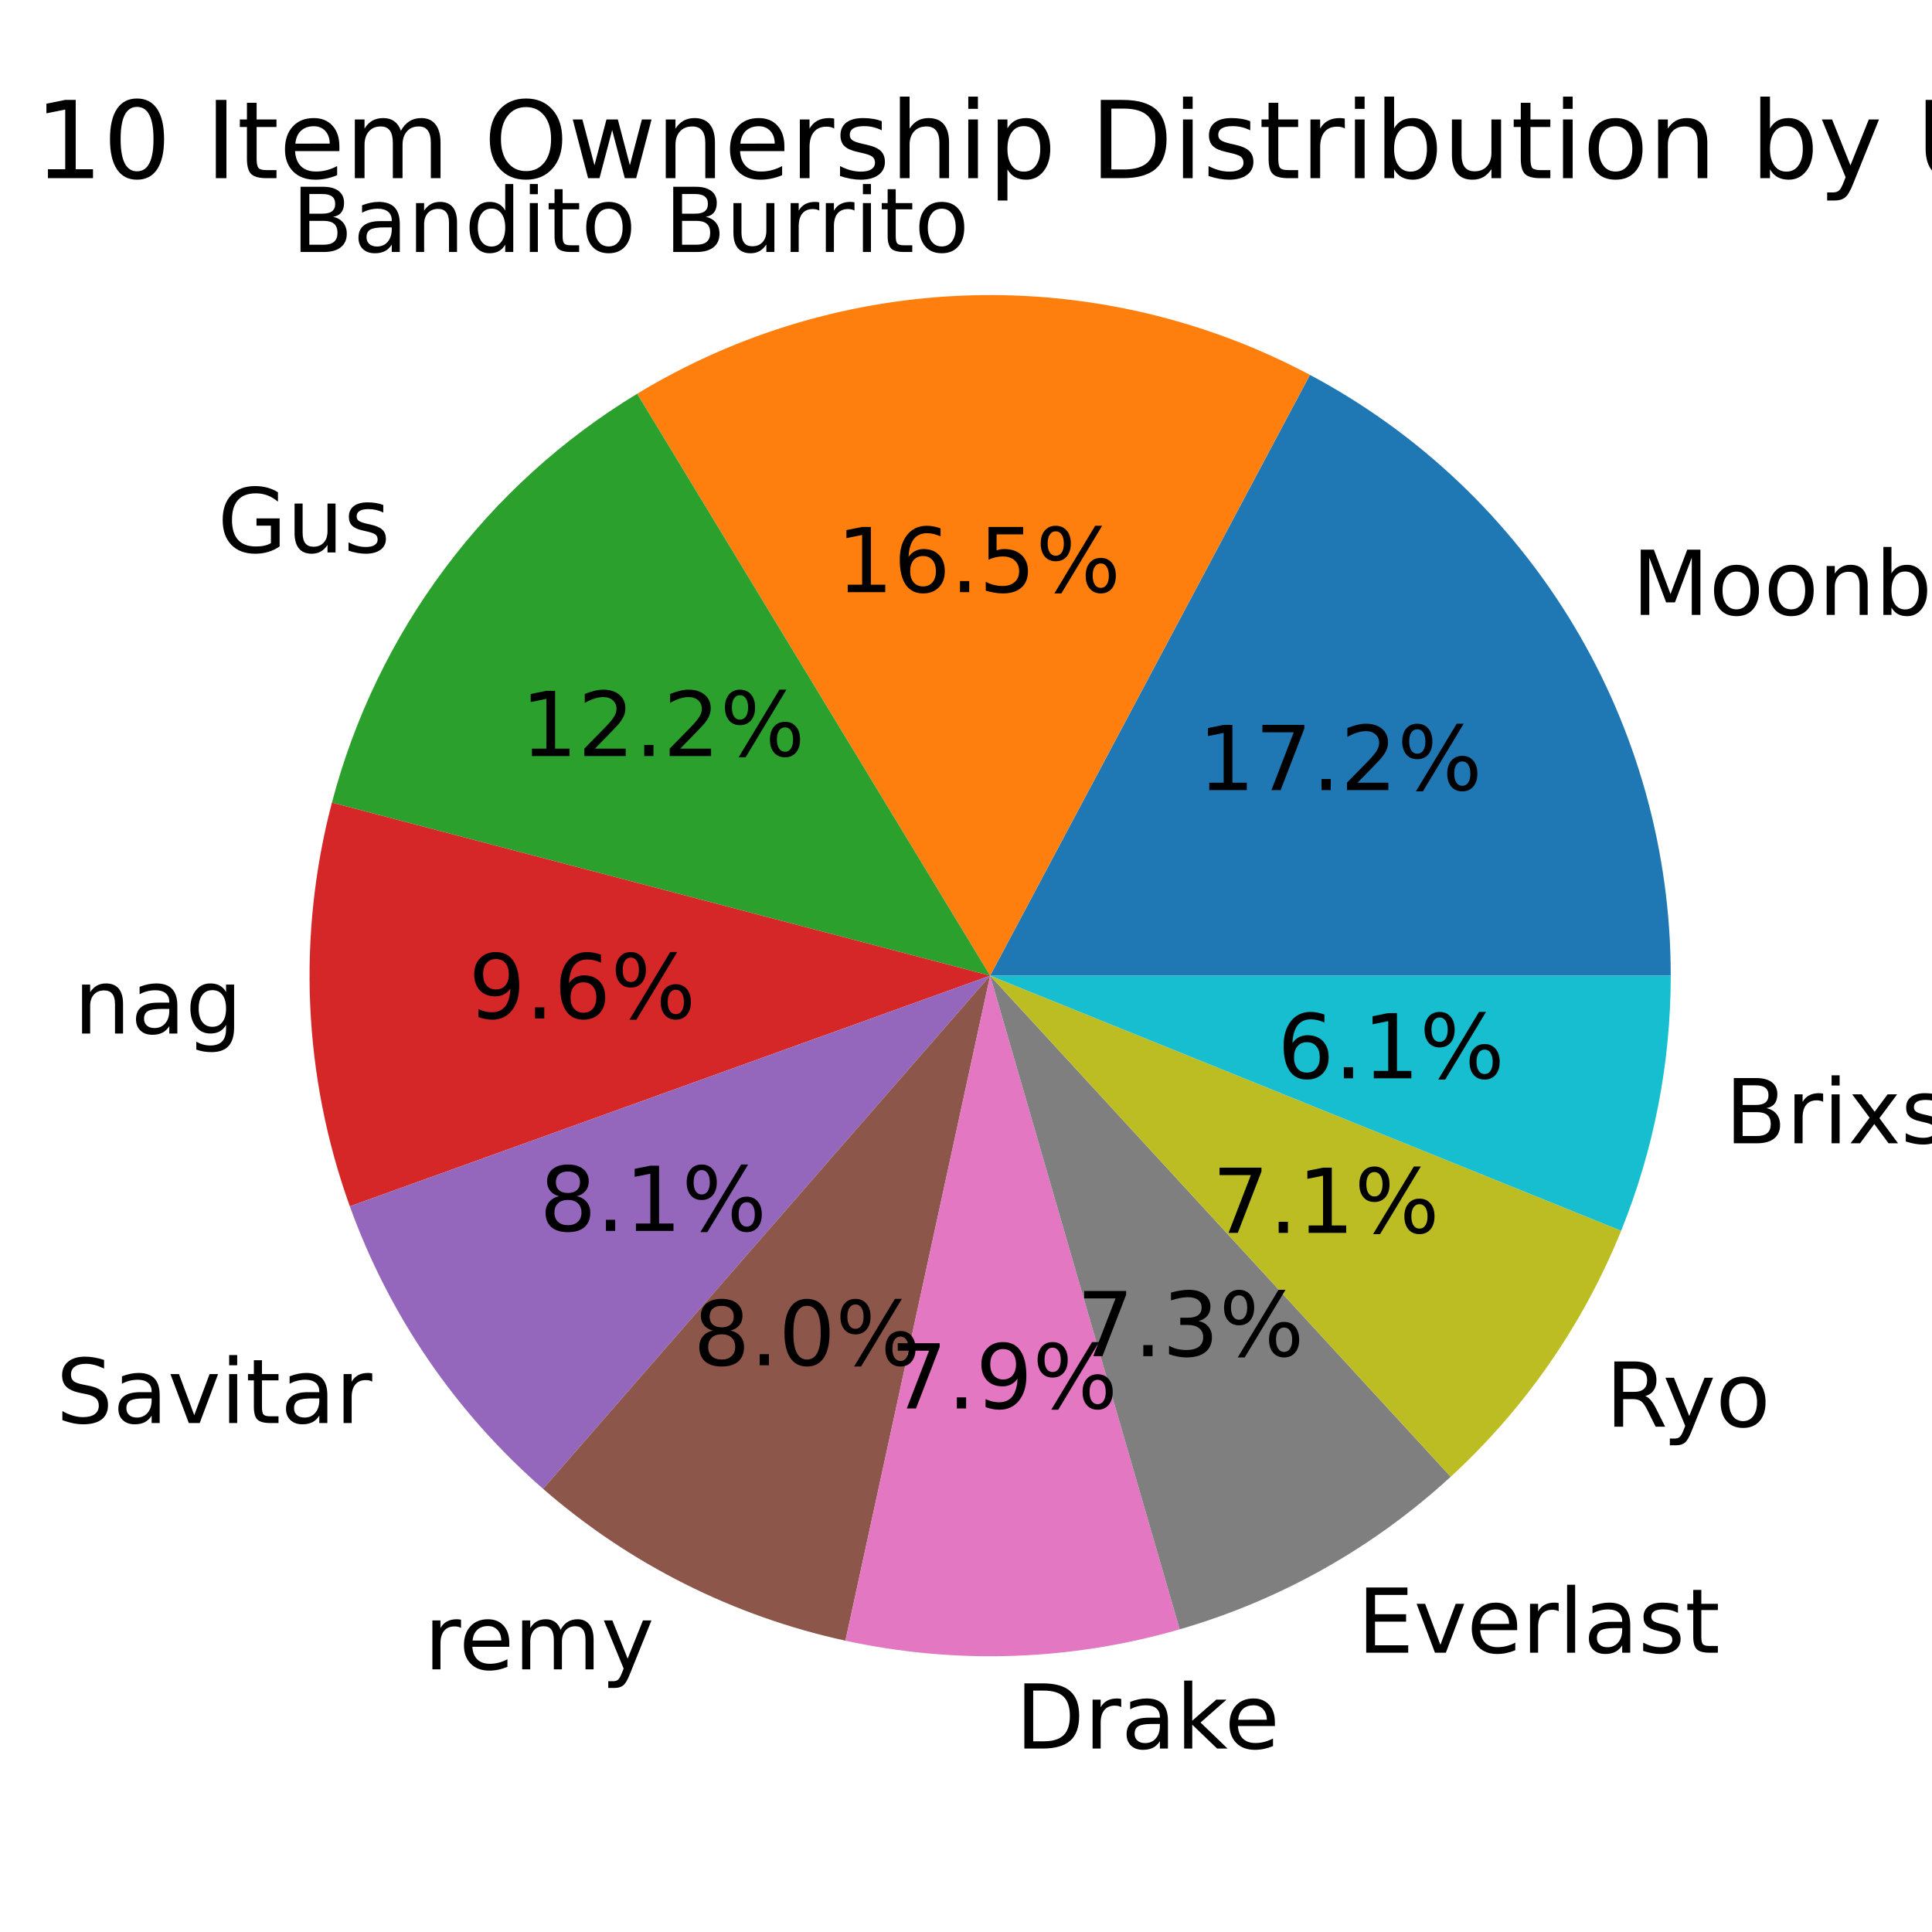
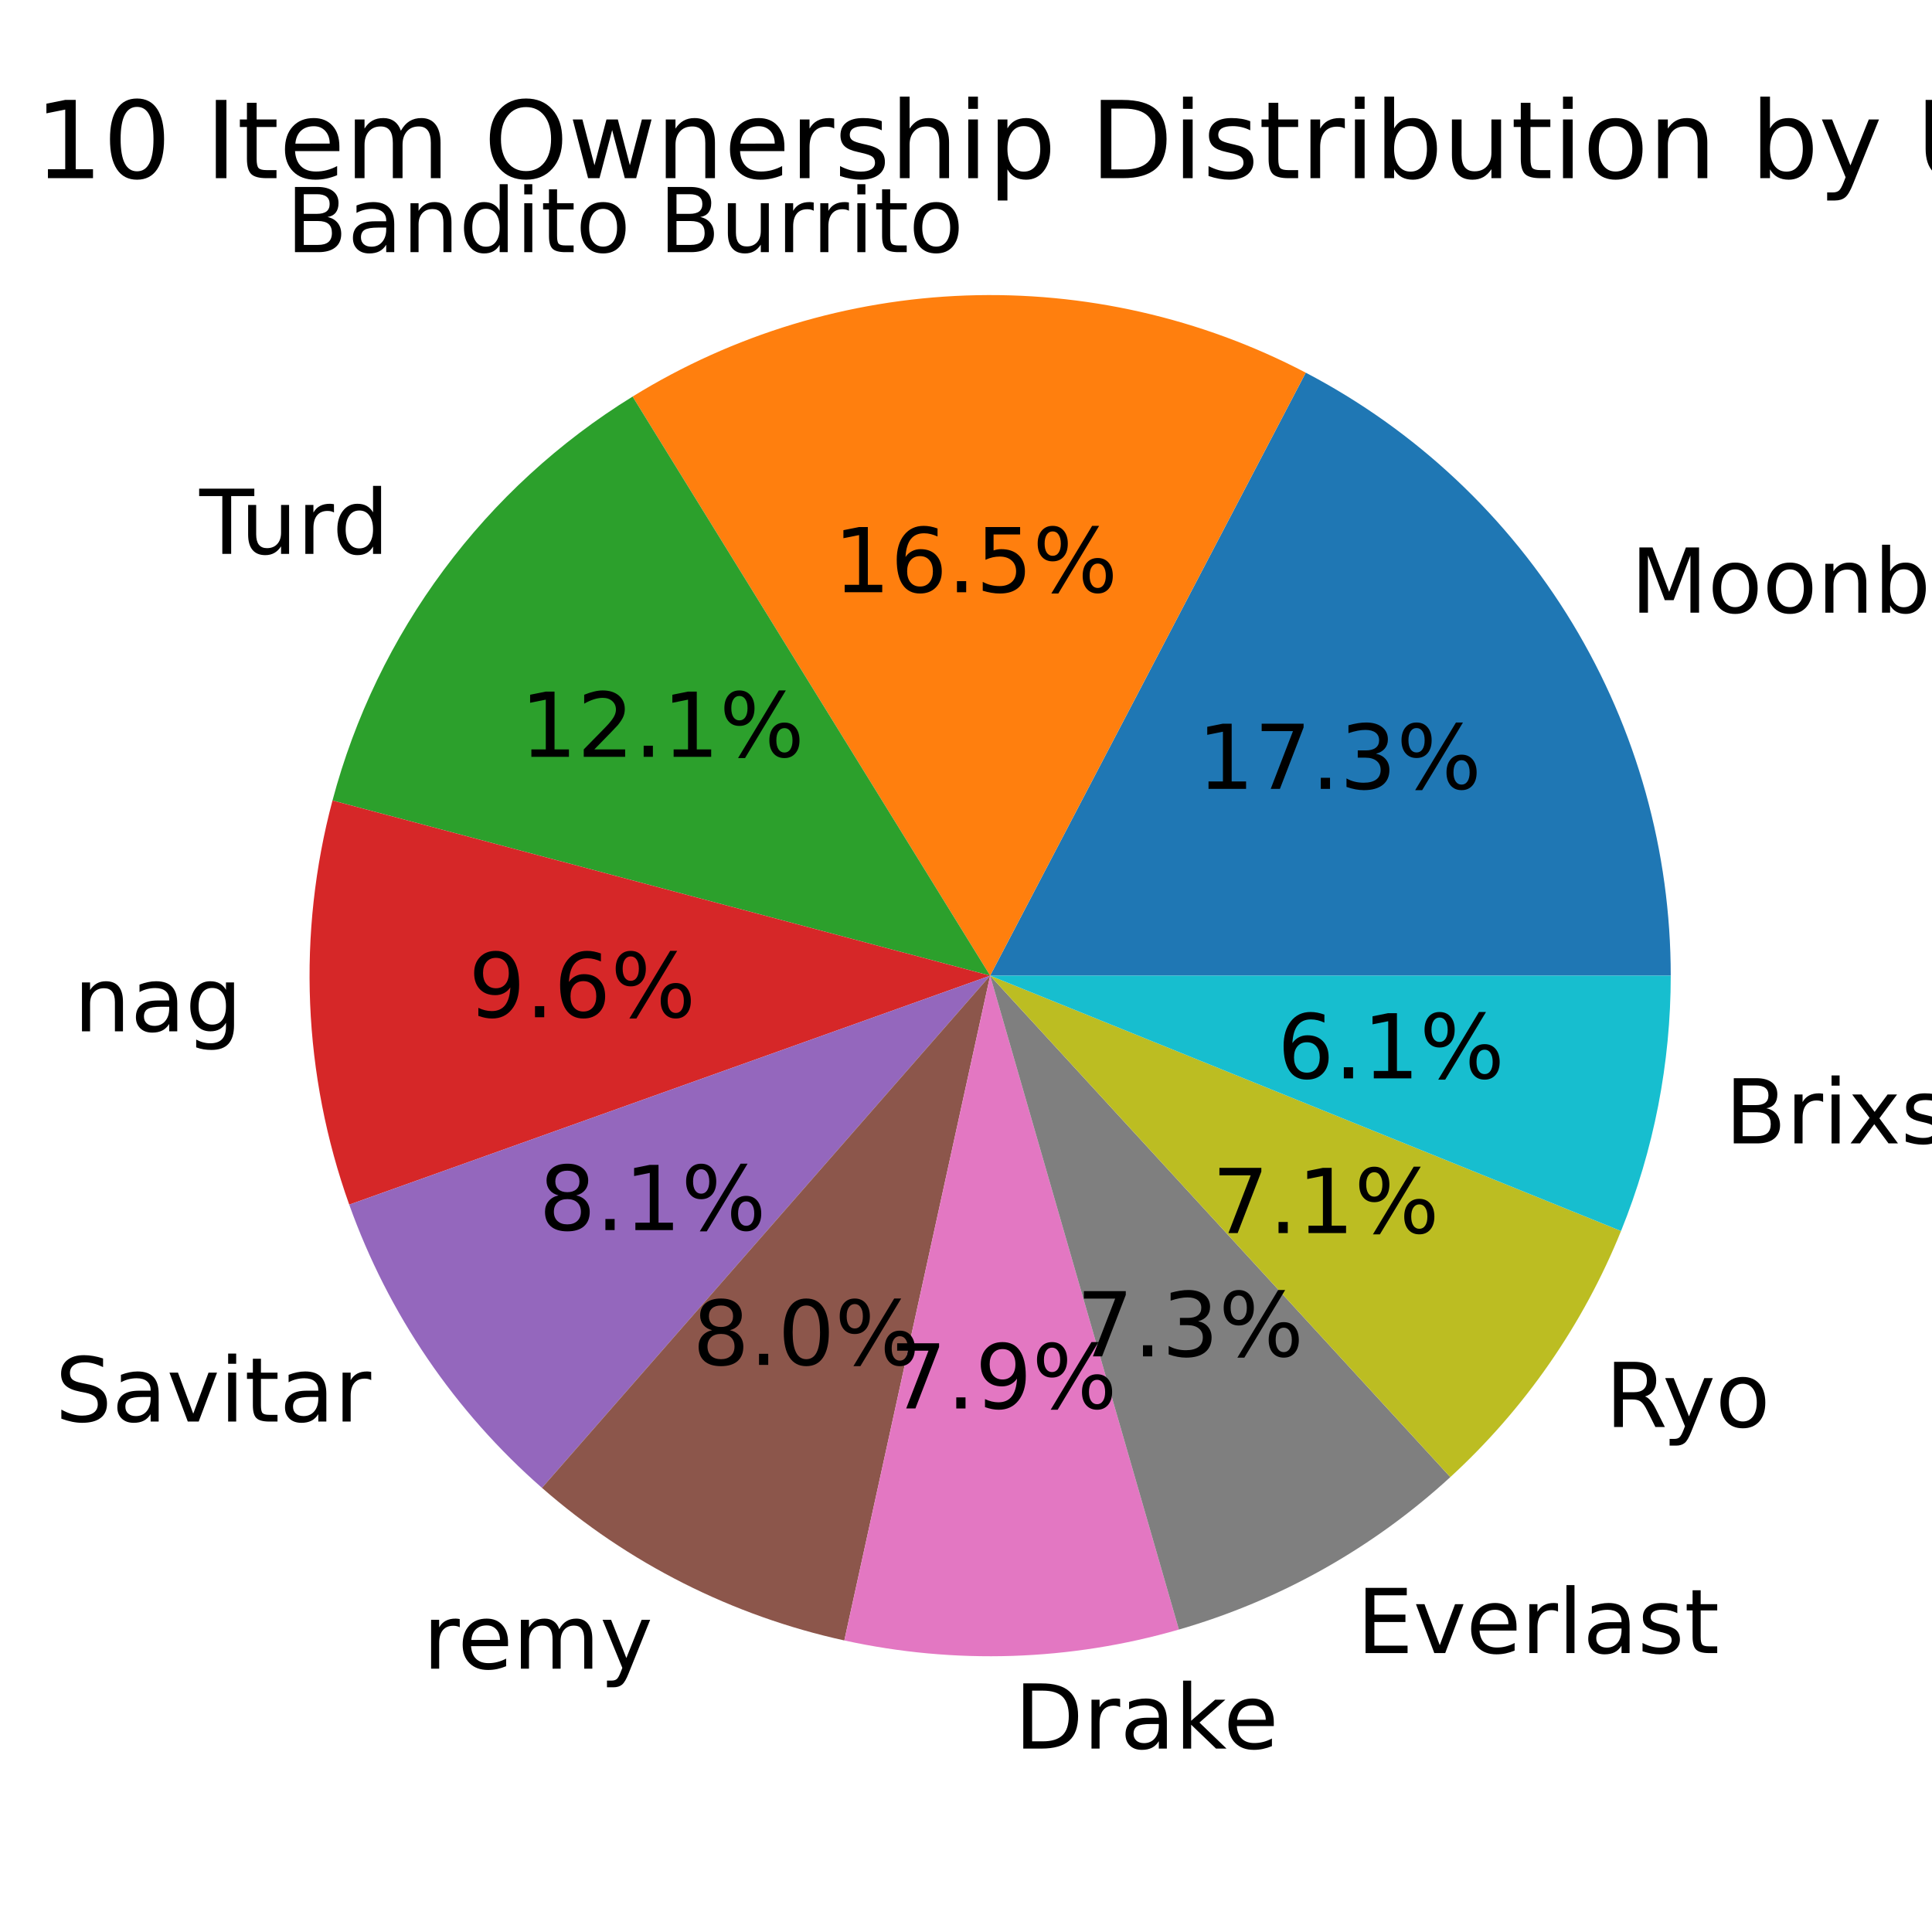
<svg xmlns="http://www.w3.org/2000/svg" xmlns:xlink="http://www.w3.org/1999/xlink" width="216pt" height="216pt" viewBox="0 0 216 216" version="1.1">
  <defs>
    <style type="text/css">*{stroke-linejoin: round; stroke-linecap: butt}</style>
  </defs>
  <g id="figure_1">
    <g id="patch_1">
      <path d="M 0 216  L 216 216  L 216 0  L 0 0  z " style="fill: #ffffff" />
    </g>
    <g id="axes_1">
      <g id="patch_2">
-         <path d="M 186.791 109.08  C 186.791 95.279 183.036 81.735 175.931 69.904  C 168.826 58.073 158.634 48.395 146.451 41.911  L 110.7 109.08  z " style="fill: #1f77b4" />
+         <path d="M 186.791 109.08  C 186.791 95.19 182.987 81.561 175.795 69.678  C 168.602 57.795 158.291 48.106 145.985 41.665  L 110.7 109.08  z " style="fill: #1f77b4" />
      </g>
      <g id="patch_3">
-         <path d="M 146.451 41.911  C 134.807 35.713 121.749 32.649 108.564 33.019  C 95.379 33.389 82.513 37.182 71.235 44.023  L 110.7 109.08  z " style="fill: #ff7f0e" />
+         <path d="M 145.985 41.665  C 134.287 35.542 121.194 32.568 107.999 33.037  C 94.805 33.506 81.956 37.401 70.722 44.337  L 110.7 109.08  z " style="fill: #ff7f0e" />
      </g>
      <g id="patch_4">
-         <path d="M 71.235 44.023  C 62.878 49.093 55.576 55.726 49.728 63.558  C 43.88 71.391 39.596 80.277 37.11 89.73  L 110.7 109.08  z " style="fill: #2ca02c" />
+         <path d="M 70.722 44.337  C 62.526 49.398 55.365 55.97 49.621 63.702  C 43.876 71.434 39.652 80.187 37.173 89.495  L 110.7 109.08  z " style="fill: #2ca02c" />
      </g>
      <g id="patch_5">
-         <path d="M 37.11 89.73  C 35.162 97.139 34.344 104.799 34.684 112.452  C 35.023 120.105 36.517 127.663 39.113 134.87  L 110.7 109.08  z " style="fill: #d62728" />
+         <path d="M 37.173 89.495  C 35.199 96.904 34.357 104.569 34.674 112.23  C 34.992 119.891 36.465 127.461 39.045 134.681  L 110.7 109.08  z " style="fill: #d62728" />
      </g>
      <g id="patch_6">
-         <path d="M 39.113 134.87  C 41.301 140.943 44.253 146.713 47.897 152.041  C 51.542 157.369 55.85 162.211 60.717 166.452  L 110.7 109.08  z " style="fill: #9467bd" />
+         <path d="M 39.045 134.681  C 41.219 140.766 44.159 146.549 47.795 151.89  C 51.43 157.232 55.731 162.089 60.593 166.344  L 110.7 109.08  z " style="fill: #9467bd" />
      </g>
      <g id="patch_7">
-         <path d="M 60.717 166.452  C 65.527 170.643 70.846 174.212 76.547 177.075  C 82.248 179.939 88.287 182.074 94.521 183.431  L 110.7 109.08  z " style="fill: #8c564b" />
+         <path d="M 60.593 166.344  C 65.399 170.549 70.715 174.133 76.416 177.01  C 82.117 179.887 88.158 182.035 94.396 183.404  L 110.7 109.08  z " style="fill: #8c564b" />
      </g>
      <g id="patch_8">
-         <path d="M 94.521 183.431  C 100.681 184.771 106.985 185.341 113.286 185.127  C 119.587 184.913 125.837 183.916 131.892 182.16  L 110.7 109.08  z " style="fill: #e377c2" />
+         <path d="M 94.396 183.404  C 100.56 184.756 106.868 185.336 113.176 185.131  C 119.483 184.925 125.74 183.936 131.803 182.186  L 110.7 109.08  z " style="fill: #e377c2" />
      </g>
      <g id="patch_9">
-         <path d="M 131.892 182.16  C 137.514 180.53 142.929 178.257 148.029 175.385  C 153.13 172.513 157.882 169.063 162.191 165.102  L 110.7 109.08  z " style="fill: #7f7f7f" />
+         <path d="M 131.803 182.186  C 137.432 180.561 142.855 178.291 147.963 175.422  C 153.071 172.553 157.831 169.103 162.148 165.142  L 110.7 109.08  z " style="fill: #7f7f7f" />
      </g>
      <g id="patch_10">
-         <path d="M 162.191 165.102  C 166.335 161.294 170.043 157.037 173.248 152.411  C 176.453 147.785 179.134 142.818 181.244 137.6  L 110.7 109.08  z " style="fill: #bcbd22" />
+         <path d="M 162.148 165.142  C 166.298 161.333 170.013 157.076 173.223 152.447  C 176.434 147.818 179.12 142.848 181.233 137.626  L 110.7 109.08  z " style="fill: #bcbd22" />
      </g>
      <g id="patch_11">
-         <path d="M 181.244 137.6  C 183.071 133.08 184.46 128.394 185.391 123.607  C 186.322 118.821 186.791 113.956 186.791 109.08  L 110.7 109.08  z " style="fill: #17becf" />
+         <path d="M 181.233 137.626  C 183.064 133.102 184.456 128.412 185.389 123.621  C 186.321 118.83 186.791 113.961 186.791 109.08  L 110.7 109.08  z " style="fill: #17becf" />
      </g>
      <g id="matplotlib.axis_1" />
      <g id="matplotlib.axis_2" />
      <g id="text_1">
-         <g transform="translate(182.4541 68.746) scale(0.1 -0.1)">
+         <g transform="translate(182.3042 68.49746) scale(0.1 -0.1)">
          <defs>
            <path id="DejaVuSans-4d" d="M 628 4666  L 1569 4666  L 2759 1491  L 3956 4666  L 4897 4666  L 4897 0  L 4281 0  L 4281 4097  L 3078 897  L 2444 897  L 1241 4097  L 1241 0  L 628 0  L 628 4666  z " transform="scale(0.015625)" />
            <path id="DejaVuSans-6f" d="M 1959 3097  Q 1497 3097 1228 2736  Q 959 2375 959 1747  Q 959 1119 1226 758  Q 1494 397 1959 397  Q 2419 397 2687 759  Q 2956 1122 2956 1747  Q 2956 2369 2687 2733  Q 2419 3097 1959 3097  z M 1959 3584  Q 2709 3584 3137 3096  Q 3566 2609 3566 1747  Q 3566 888 3137 398  Q 2709 -91 1959 -91  Q 1206 -91 779 398  Q 353 888 353 1747  Q 353 2609 779 3096  Q 1206 3584 1959 3584  z " transform="scale(0.015625)" />
            <path id="DejaVuSans-6e" d="M 3513 2113  L 3513 0  L 2938 0  L 2938 2094  Q 2938 2591 2744 2837  Q 2550 3084 2163 3084  Q 1697 3084 1428 2787  Q 1159 2491 1159 1978  L 1159 0  L 581 0  L 581 3500  L 1159 3500  L 1159 2956  Q 1366 3272 1645 3428  Q 1925 3584 2291 3584  Q 2894 3584 3203 3211  Q 3513 2838 3513 2113  z " transform="scale(0.015625)" />
            <path id="DejaVuSans-62" d="M 3116 1747  Q 3116 2381 2855 2742  Q 2594 3103 2138 3103  Q 1681 3103 1420 2742  Q 1159 2381 1159 1747  Q 1159 1113 1420 752  Q 1681 391 2138 391  Q 2594 391 2855 752  Q 3116 1113 3116 1747  z M 1159 2969  Q 1341 3281 1617 3432  Q 1894 3584 2278 3584  Q 2916 3584 3314 3078  Q 3713 2572 3713 1747  Q 3713 922 3314 415  Q 2916 -91 2278 -91  Q 1894 -91 1617 61  Q 1341 213 1159 525  L 1159 0  L 581 0  L 581 4863  L 1159 4863  L 1159 2969  z " transform="scale(0.015625)" />
            <path id="DejaVuSans-6c" d="M 603 4863  L 1178 4863  L 1178 0  L 603 0  L 603 4863  z " transform="scale(0.015625)" />
            <path id="DejaVuSans-6d" d="M 3328 2828  Q 3544 3216 3844 3400  Q 4144 3584 4550 3584  Q 5097 3584 5394 3201  Q 5691 2819 5691 2113  L 5691 0  L 5113 0  L 5113 2094  Q 5113 2597 4934 2840  Q 4756 3084 4391 3084  Q 3944 3084 3684 2787  Q 3425 2491 3425 1978  L 3425 0  L 2847 0  L 2847 2094  Q 2847 2600 2669 2842  Q 2491 3084 2119 3084  Q 1678 3084 1418 2786  Q 1159 2488 1159 1978  L 1159 0  L 581 0  L 581 3500  L 1159 3500  L 1159 2956  Q 1356 3278 1631 3431  Q 1906 3584 2284 3584  Q 2666 3584 2933 3390  Q 3200 3197 3328 2828  z " transform="scale(0.015625)" />
          </defs>
          <use xlink:href="#DejaVuSans-4d" />
          <use xlink:href="#DejaVuSans-6f" x="86.279" />
          <use xlink:href="#DejaVuSans-6f" x="147.461" />
          <use xlink:href="#DejaVuSans-6e" x="208.643" />
          <use xlink:href="#DejaVuSans-62" x="272.021" />
          <use xlink:href="#DejaVuSans-6c" x="335.498" />
          <use xlink:href="#DejaVuSans-6f" x="363.281" />
          <use xlink:href="#DejaVuSans-6f" x="424.463" />
          <use xlink:href="#DejaVuSans-6d" x="485.645" />
        </g>
      </g>
      <g id="text_2">
-         <g transform="translate(133.955 88.3339) scale(0.1 -0.1)">
+         <g transform="translate(133.8733 88.19833) scale(0.1 -0.1)">
          <defs>
            <path id="DejaVuSans-31" d="M 794 531  L 1825 531  L 1825 4091  L 703 3866  L 703 4441  L 1819 4666  L 2450 4666  L 2450 531  L 3481 531  L 3481 0  L 794 0  L 794 531  z " transform="scale(0.015625)" />
            <path id="DejaVuSans-37" d="M 525 4666  L 3525 4666  L 3525 4397  L 1831 0  L 1172 0  L 2766 4134  L 525 4134  L 525 4666  z " transform="scale(0.015625)" />
            <path id="DejaVuSans-2e" d="M 684 794  L 1344 794  L 1344 0  L 684 0  L 684 794  z " transform="scale(0.015625)" />
-             <path id="DejaVuSans-32" d="M 1228 531  L 3431 531  L 3431 0  L 469 0  L 469 531  Q 828 903 1448 1529  Q 2069 2156 2228 2338  Q 2531 2678 2651 2914  Q 2772 3150 2772 3378  Q 2772 3750 2511 3984  Q 2250 4219 1831 4219  Q 1534 4219 1204 4116  Q 875 4013 500 3803  L 500 4441  Q 881 4594 1212 4672  Q 1544 4750 1819 4750  Q 2544 4750 2975 4387  Q 3406 4025 3406 3419  Q 3406 3131 3298 2873  Q 3191 2616 2906 2266  Q 2828 2175 2409 1742  Q 1991 1309 1228 531  z " transform="scale(0.015625)" />
+             <path id="DejaVuSans-33" d="M 2597 2516  Q 3050 2419 3304 2112  Q 3559 1806 3559 1356  Q 3559 666 3084 287  Q 2609 -91 1734 -91  Q 1441 -91 1130 -33  Q 819 25 488 141  L 488 750  Q 750 597 1062 519  Q 1375 441 1716 441  Q 2309 441 2620 675  Q 2931 909 2931 1356  Q 2931 1769 2642 2001  Q 2353 2234 1838 2234  L 1294 2234  L 1294 2753  L 1863 2753  Q 2328 2753 2575 2939  Q 2822 3125 2822 3475  Q 2822 3834 2567 4026  Q 2313 4219 1838 4219  Q 1578 4219 1281 4162  Q 984 4106 628 3988  L 628 4550  Q 988 4650 1302 4700  Q 1616 4750 1894 4750  Q 2613 4750 3031 4423  Q 3450 4097 3450 3541  Q 3450 3153 3228 2886  Q 3006 2619 2597 2516  z " transform="scale(0.015625)" />
            <path id="DejaVuSans-25" d="M 4653 2053  Q 4381 2053 4226 1822  Q 4072 1591 4072 1178  Q 4072 772 4226 539  Q 4381 306 4653 306  Q 4919 306 5073 539  Q 5228 772 5228 1178  Q 5228 1588 5073 1820  Q 4919 2053 4653 2053  z M 4653 2450  Q 5147 2450 5437 2106  Q 5728 1763 5728 1178  Q 5728 594 5436 251  Q 5144 -91 4653 -91  Q 4153 -91 3862 251  Q 3572 594 3572 1178  Q 3572 1766 3864 2108  Q 4156 2450 4653 2450  z M 1428 4353  Q 1159 4353 1004 4120  Q 850 3888 850 3481  Q 850 3069 1003 2837  Q 1156 2606 1428 2606  Q 1700 2606 1854 2837  Q 2009 3069 2009 3481  Q 2009 3884 1853 4118  Q 1697 4353 1428 4353  z M 4250 4750  L 4750 4750  L 1831 -91  L 1331 -91  L 4250 4750  z M 1428 4750  Q 1922 4750 2215 4408  Q 2509 4066 2509 3481  Q 2509 2891 2217 2550  Q 1925 2209 1428 2209  Q 931 2209 642 2551  Q 353 2894 353 3481  Q 353 4063 643 4406  Q 934 4750 1428 4750  z " transform="scale(0.015625)" />
          </defs>
          <use xlink:href="#DejaVuSans-31" />
          <use xlink:href="#DejaVuSans-37" x="63.623" />
          <use xlink:href="#DejaVuSans-2e" x="127.246" />
-           <use xlink:href="#DejaVuSans-32" x="159.033" />
+           <use xlink:href="#DejaVuSans-33" x="159.033" />
          <use xlink:href="#DejaVuSans-25" x="222.656" />
        </g>
      </g>
      <g id="text_3">
-         <g transform="translate(32.61751 28.17236) scale(0.1 -0.1)">
+         <g transform="translate(31.99661 28.1921) scale(0.1 -0.1)">
          <defs>
            <path id="DejaVuSans-42" d="M 1259 2228  L 1259 519  L 2272 519  Q 2781 519 3026 730  Q 3272 941 3272 1375  Q 3272 1813 3026 2020  Q 2781 2228 2272 2228  L 1259 2228  z M 1259 4147  L 1259 2741  L 2194 2741  Q 2656 2741 2882 2914  Q 3109 3088 3109 3444  Q 3109 3797 2882 3972  Q 2656 4147 2194 4147  L 1259 4147  z M 628 4666  L 2241 4666  Q 2963 4666 3353 4366  Q 3744 4066 3744 3513  Q 3744 3084 3544 2831  Q 3344 2578 2956 2516  Q 3422 2416 3680 2098  Q 3938 1781 3938 1306  Q 3938 681 3513 340  Q 3088 0 2303 0  L 628 0  L 628 4666  z " transform="scale(0.015625)" />
            <path id="DejaVuSans-61" d="M 2194 1759  Q 1497 1759 1228 1600  Q 959 1441 959 1056  Q 959 750 1161 570  Q 1363 391 1709 391  Q 2188 391 2477 730  Q 2766 1069 2766 1631  L 2766 1759  L 2194 1759  z M 3341 1997  L 3341 0  L 2766 0  L 2766 531  Q 2569 213 2275 61  Q 1981 -91 1556 -91  Q 1019 -91 701 211  Q 384 513 384 1019  Q 384 1609 779 1909  Q 1175 2209 1959 2209  L 2766 2209  L 2766 2266  Q 2766 2663 2505 2880  Q 2244 3097 1772 3097  Q 1472 3097 1187 3025  Q 903 2953 641 2809  L 641 3341  Q 956 3463 1253 3523  Q 1550 3584 1831 3584  Q 2591 3584 2966 3190  Q 3341 2797 3341 1997  z " transform="scale(0.015625)" />
            <path id="DejaVuSans-64" d="M 2906 2969  L 2906 4863  L 3481 4863  L 3481 0  L 2906 0  L 2906 525  Q 2725 213 2448 61  Q 2172 -91 1784 -91  Q 1150 -91 751 415  Q 353 922 353 1747  Q 353 2572 751 3078  Q 1150 3584 1784 3584  Q 2172 3584 2448 3432  Q 2725 3281 2906 2969  z M 947 1747  Q 947 1113 1208 752  Q 1469 391 1925 391  Q 2381 391 2643 752  Q 2906 1113 2906 1747  Q 2906 2381 2643 2742  Q 2381 3103 1925 3103  Q 1469 3103 1208 2742  Q 947 2381 947 1747  z " transform="scale(0.015625)" />
            <path id="DejaVuSans-69" d="M 603 3500  L 1178 3500  L 1178 0  L 603 0  L 603 3500  z M 603 4863  L 1178 4863  L 1178 4134  L 603 4134  L 603 4863  z " transform="scale(0.015625)" />
            <path id="DejaVuSans-74" d="M 1172 4494  L 1172 3500  L 2356 3500  L 2356 3053  L 1172 3053  L 1172 1153  Q 1172 725 1289 603  Q 1406 481 1766 481  L 2356 481  L 2356 0  L 1766 0  Q 1100 0 847 248  Q 594 497 594 1153  L 594 3053  L 172 3053  L 172 3500  L 594 3500  L 594 4494  L 1172 4494  z " transform="scale(0.015625)" />
            <path id="DejaVuSans-20" transform="scale(0.015625)" />
            <path id="DejaVuSans-75" d="M 544 1381  L 544 3500  L 1119 3500  L 1119 1403  Q 1119 906 1312 657  Q 1506 409 1894 409  Q 2359 409 2629 706  Q 2900 1003 2900 1516  L 2900 3500  L 3475 3500  L 3475 0  L 2900 0  L 2900 538  Q 2691 219 2414 64  Q 2138 -91 1772 -91  Q 1169 -91 856 284  Q 544 659 544 1381  z M 1991 3584  L 1991 3584  z " transform="scale(0.015625)" />
            <path id="DejaVuSans-72" d="M 2631 2963  Q 2534 3019 2420 3045  Q 2306 3072 2169 3072  Q 1681 3072 1420 2755  Q 1159 2438 1159 1844  L 1159 0  L 581 0  L 581 3500  L 1159 3500  L 1159 2956  Q 1341 3275 1631 3429  Q 1922 3584 2338 3584  Q 2397 3584 2469 3576  Q 2541 3569 2628 3553  L 2631 2963  z " transform="scale(0.015625)" />
          </defs>
          <use xlink:href="#DejaVuSans-42" />
          <use xlink:href="#DejaVuSans-61" x="68.604" />
          <use xlink:href="#DejaVuSans-6e" x="129.883" />
          <use xlink:href="#DejaVuSans-64" x="193.262" />
          <use xlink:href="#DejaVuSans-69" x="256.738" />
          <use xlink:href="#DejaVuSans-74" x="284.521" />
          <use xlink:href="#DejaVuSans-6f" x="323.73" />
          <use xlink:href="#DejaVuSans-20" x="384.912" />
          <use xlink:href="#DejaVuSans-42" x="416.699" />
          <use xlink:href="#DejaVuSans-75" x="485.303" />
          <use xlink:href="#DejaVuSans-72" x="548.682" />
          <use xlink:href="#DejaVuSans-72" x="588.045" />
          <use xlink:href="#DejaVuSans-69" x="629.158" />
          <use xlink:href="#DejaVuSans-74" x="656.941" />
          <use xlink:href="#DejaVuSans-6f" x="696.15" />
        </g>
      </g>
      <g id="text_4">
-         <g transform="translate(93.53476 66.20282) scale(0.1 -0.1)">
+         <g transform="translate(93.19609 66.21359) scale(0.1 -0.1)">
          <defs>
            <path id="DejaVuSans-36" d="M 2113 2584  Q 1688 2584 1439 2293  Q 1191 2003 1191 1497  Q 1191 994 1439 701  Q 1688 409 2113 409  Q 2538 409 2786 701  Q 3034 994 3034 1497  Q 3034 2003 2786 2293  Q 2538 2584 2113 2584  z M 3366 4563  L 3366 3988  Q 3128 4100 2886 4159  Q 2644 4219 2406 4219  Q 1781 4219 1451 3797  Q 1122 3375 1075 2522  Q 1259 2794 1537 2939  Q 1816 3084 2150 3084  Q 2853 3084 3261 2657  Q 3669 2231 3669 1497  Q 3669 778 3244 343  Q 2819 -91 2113 -91  Q 1303 -91 875 529  Q 447 1150 447 2328  Q 447 3434 972 4092  Q 1497 4750 2381 4750  Q 2619 4750 2861 4703  Q 3103 4656 3366 4563  z " transform="scale(0.015625)" />
            <path id="DejaVuSans-35" d="M 691 4666  L 3169 4666  L 3169 4134  L 1269 4134  L 1269 2991  Q 1406 3038 1543 3061  Q 1681 3084 1819 3084  Q 2600 3084 3056 2656  Q 3513 2228 3513 1497  Q 3513 744 3044 326  Q 2575 -91 1722 -91  Q 1428 -91 1123 -41  Q 819 9 494 109  L 494 744  Q 775 591 1075 516  Q 1375 441 1709 441  Q 2250 441 2565 725  Q 2881 1009 2881 1497  Q 2881 1984 2565 2268  Q 2250 2553 1709 2553  Q 1456 2553 1204 2497  Q 953 2441 691 2322  L 691 4666  z " transform="scale(0.015625)" />
          </defs>
          <use xlink:href="#DejaVuSans-31" />
          <use xlink:href="#DejaVuSans-36" x="63.623" />
          <use xlink:href="#DejaVuSans-2e" x="127.246" />
          <use xlink:href="#DejaVuSans-35" x="159.033" />
          <use xlink:href="#DejaVuSans-25" x="222.656" />
        </g>
      </g>
      <g id="text_5">
-         <g transform="translate(24.33543 61.76539) scale(0.1 -0.1)">
-           <defs>
-             <path id="DejaVuSans-47" d="M 3809 666  L 3809 1919  L 2778 1919  L 2778 2438  L 4434 2438  L 4434 434  Q 4069 175 3628 42  Q 3188 -91 2688 -91  Q 1594 -91 976 548  Q 359 1188 359 2328  Q 359 3472 976 4111  Q 1594 4750 2688 4750  Q 3144 4750 3555 4637  Q 3966 4525 4313 4306  L 4313 3634  Q 3963 3931 3569 4081  Q 3175 4231 2741 4231  Q 1884 4231 1454 3753  Q 1025 3275 1025 2328  Q 1025 1384 1454 906  Q 1884 428 2741 428  Q 3075 428 3337 486  Q 3600 544 3809 666  z " transform="scale(0.015625)" />
-             <path id="DejaVuSans-73" d="M 2834 3397  L 2834 2853  Q 2591 2978 2328 3040  Q 2066 3103 1784 3103  Q 1356 3103 1142 2972  Q 928 2841 928 2578  Q 928 2378 1081 2264  Q 1234 2150 1697 2047  L 1894 2003  Q 2506 1872 2764 1633  Q 3022 1394 3022 966  Q 3022 478 2636 193  Q 2250 -91 1575 -91  Q 1294 -91 989 -36  Q 684 19 347 128  L 347 722  Q 666 556 975 473  Q 1284 391 1588 391  Q 1994 391 2212 530  Q 2431 669 2431 922  Q 2431 1156 2273 1281  Q 2116 1406 1581 1522  L 1381 1569  Q 847 1681 609 1914  Q 372 2147 372 2553  Q 372 3047 722 3315  Q 1072 3584 1716 3584  Q 2034 3584 2315 3537  Q 2597 3491 2834 3397  z " transform="scale(0.015625)" />
-           </defs>
-           <use xlink:href="#DejaVuSans-47" />
-           <use xlink:href="#DejaVuSans-75" x="77.49" />
-           <use xlink:href="#DejaVuSans-73" x="140.869" />
+         <g transform="translate(22.29584 61.92343) scale(0.1 -0.1)">
+           <defs>
+             <path id="DejaVuSans-54" d="M -19 4666  L 3928 4666  L 3928 4134  L 2272 4134  L 2272 0  L 1638 0  L 1638 4134  L -19 4134  L -19 4666  z " transform="scale(0.015625)" />
+           </defs>
+           <use xlink:href="#DejaVuSans-54" />
+           <use xlink:href="#DejaVuSans-75" x="45.959" />
+           <use xlink:href="#DejaVuSans-72" x="109.338" />
+           <use xlink:href="#DejaVuSans-64" x="148.701" />
        </g>
      </g>
      <g id="text_6">
-         <g transform="translate(58.23317 84.52629) scale(0.1 -0.1)">
+         <g transform="translate(58.16897 84.61249) scale(0.1 -0.1)">
+           <defs>
+             <path id="DejaVuSans-32" d="M 1228 531  L 3431 531  L 3431 0  L 469 0  L 469 531  Q 828 903 1448 1529  Q 2069 2156 2228 2338  Q 2531 2678 2651 2914  Q 2772 3150 2772 3378  Q 2772 3750 2511 3984  Q 2250 4219 1831 4219  Q 1534 4219 1204 4116  Q 875 4013 500 3803  L 500 4441  Q 881 4594 1212 4672  Q 1544 4750 1819 4750  Q 2544 4750 2975 4387  Q 3406 4025 3406 3419  Q 3406 3131 3298 2873  Q 3191 2616 2906 2266  Q 2828 2175 2409 1742  Q 1991 1309 1228 531  z " transform="scale(0.015625)" />
+           </defs>
          <use xlink:href="#DejaVuSans-31" />
          <use xlink:href="#DejaVuSans-32" x="63.623" />
          <use xlink:href="#DejaVuSans-2e" x="127.246" />
-           <use xlink:href="#DejaVuSans-32" x="159.033" />
+           <use xlink:href="#DejaVuSans-31" x="159.033" />
          <use xlink:href="#DejaVuSans-25" x="222.656" />
        </g>
      </g>
      <g id="text_7">
-         <g transform="translate(8.268168 115.5487) scale(0.1 -0.1)">
+         <g transform="translate(8.257706 115.3048) scale(0.1 -0.1)">
          <defs>
            <path id="DejaVuSans-67" d="M 2906 1791  Q 2906 2416 2648 2759  Q 2391 3103 1925 3103  Q 1463 3103 1205 2759  Q 947 2416 947 1791  Q 947 1169 1205 825  Q 1463 481 1925 481  Q 2391 481 2648 825  Q 2906 1169 2906 1791  z M 3481 434  Q 3481 -459 3084 -895  Q 2688 -1331 1869 -1331  Q 1566 -1331 1297 -1286  Q 1028 -1241 775 -1147  L 775 -588  Q 1028 -725 1275 -790  Q 1522 -856 1778 -856  Q 2344 -856 2625 -561  Q 2906 -266 2906 331  L 2906 616  Q 2728 306 2450 153  Q 2172 0 1784 0  Q 1141 0 747 490  Q 353 981 353 1791  Q 353 2603 747 3093  Q 1141 3584 1784 3584  Q 2172 3584 2450 3431  Q 2728 3278 2906 2969  L 2906 3500  L 3481 3500  L 3481 434  z " transform="scale(0.015625)" />
          </defs>
          <use xlink:href="#DejaVuSans-6e" />
          <use xlink:href="#DejaVuSans-61" x="63.379" />
          <use xlink:href="#DejaVuSans-67" x="124.658" />
        </g>
      </g>
      <g id="text_8">
-         <g transform="translate(52.38796 113.8626) scale(0.1 -0.1)">
+         <g transform="translate(52.38226 113.7296) scale(0.1 -0.1)">
          <defs>
            <path id="DejaVuSans-39" d="M 703 97  L 703 672  Q 941 559 1184 500  Q 1428 441 1663 441  Q 2288 441 2617 861  Q 2947 1281 2994 2138  Q 2813 1869 2534 1725  Q 2256 1581 1919 1581  Q 1219 1581 811 2004  Q 403 2428 403 3163  Q 403 3881 828 4315  Q 1253 4750 1959 4750  Q 2769 4750 3195 4129  Q 3622 3509 3622 2328  Q 3622 1225 3098 567  Q 2575 -91 1691 -91  Q 1453 -91 1209 -44  Q 966 3 703 97  z M 1959 2075  Q 2384 2075 2632 2365  Q 2881 2656 2881 3163  Q 2881 3666 2632 3958  Q 2384 4250 1959 4250  Q 1534 4250 1286 3958  Q 1038 3666 1038 3163  Q 1038 2656 1286 2365  Q 1534 2075 1959 2075  z " transform="scale(0.015625)" />
          </defs>
          <use xlink:href="#DejaVuSans-39" />
          <use xlink:href="#DejaVuSans-2e" x="63.623" />
          <use xlink:href="#DejaVuSans-36" x="95.41" />
          <use xlink:href="#DejaVuSans-25" x="159.033" />
        </g>
      </g>
      <g id="text_9">
-         <g transform="translate(6.284075 159.0963) scale(0.1 -0.1)">
+         <g transform="translate(6.171177 158.9308) scale(0.1 -0.1)">
          <defs>
            <path id="DejaVuSans-53" d="M 3425 4513  L 3425 3897  Q 3066 4069 2747 4153  Q 2428 4238 2131 4238  Q 1616 4238 1336 4038  Q 1056 3838 1056 3469  Q 1056 3159 1242 3001  Q 1428 2844 1947 2747  L 2328 2669  Q 3034 2534 3370 2195  Q 3706 1856 3706 1288  Q 3706 609 3251 259  Q 2797 -91 1919 -91  Q 1588 -91 1214 -16  Q 841 59 441 206  L 441 856  Q 825 641 1194 531  Q 1563 422 1919 422  Q 2459 422 2753 634  Q 3047 847 3047 1241  Q 3047 1584 2836 1778  Q 2625 1972 2144 2069  L 1759 2144  Q 1053 2284 737 2584  Q 422 2884 422 3419  Q 422 4038 858 4394  Q 1294 4750 2059 4750  Q 2388 4750 2728 4690  Q 3069 4631 3425 4513  z " transform="scale(0.015625)" />
            <path id="DejaVuSans-76" d="M 191 3500  L 800 3500  L 1894 563  L 2988 3500  L 3597 3500  L 2284 0  L 1503 0  L 191 3500  z " transform="scale(0.015625)" />
          </defs>
          <use xlink:href="#DejaVuSans-53" />
          <use xlink:href="#DejaVuSans-61" x="63.477" />
          <use xlink:href="#DejaVuSans-76" x="124.756" />
          <use xlink:href="#DejaVuSans-69" x="183.936" />
          <use xlink:href="#DejaVuSans-74" x="211.719" />
          <use xlink:href="#DejaVuSans-61" x="250.928" />
          <use xlink:href="#DejaVuSans-72" x="312.207" />
        </g>
      </g>
      <g id="text_10">
-         <g transform="translate(60.31596 137.6159) scale(0.1 -0.1)">
+         <g transform="translate(60.25438 137.5256) scale(0.1 -0.1)">
          <defs>
            <path id="DejaVuSans-38" d="M 2034 2216  Q 1584 2216 1326 1975  Q 1069 1734 1069 1313  Q 1069 891 1326 650  Q 1584 409 2034 409  Q 2484 409 2743 651  Q 3003 894 3003 1313  Q 3003 1734 2745 1975  Q 2488 2216 2034 2216  z M 1403 2484  Q 997 2584 770 2862  Q 544 3141 544 3541  Q 544 4100 942 4425  Q 1341 4750 2034 4750  Q 2731 4750 3128 4425  Q 3525 4100 3525 3541  Q 3525 3141 3298 2862  Q 3072 2584 2669 2484  Q 3125 2378 3379 2068  Q 3634 1759 3634 1313  Q 3634 634 3220 271  Q 2806 -91 2034 -91  Q 1263 -91 848 271  Q 434 634 434 1313  Q 434 1759 690 2068  Q 947 2378 1403 2484  z M 1172 3481  Q 1172 3119 1398 2916  Q 1625 2713 2034 2713  Q 2441 2713 2670 2916  Q 2900 3119 2900 3481  Q 2900 3844 2670 4047  Q 2441 4250 2034 4250  Q 1625 4250 1398 4047  Q 1172 3844 1172 3481  z " transform="scale(0.015625)" />
          </defs>
          <use xlink:href="#DejaVuSans-38" />
          <use xlink:href="#DejaVuSans-2e" x="63.623" />
          <use xlink:href="#DejaVuSans-31" x="95.41" />
          <use xlink:href="#DejaVuSans-25" x="159.033" />
        </g>
      </g>
      <g id="text_11">
-         <g transform="translate(47.43298 186.6344) scale(0.1 -0.1)">
+         <g transform="translate(47.28964 186.5622) scale(0.1 -0.1)">
          <defs>
            <path id="DejaVuSans-65" d="M 3597 1894  L 3597 1613  L 953 1613  Q 991 1019 1311 708  Q 1631 397 2203 397  Q 2534 397 2845 478  Q 3156 559 3463 722  L 3463 178  Q 3153 47 2828 -22  Q 2503 -91 2169 -91  Q 1331 -91 842 396  Q 353 884 353 1716  Q 353 2575 817 3079  Q 1281 3584 2069 3584  Q 2775 3584 3186 3129  Q 3597 2675 3597 1894  z M 3022 2063  Q 3016 2534 2758 2815  Q 2500 3097 2075 3097  Q 1594 3097 1305 2825  Q 1016 2553 972 2059  L 3022 2063  z " transform="scale(0.015625)" />
            <path id="DejaVuSans-79" d="M 2059 -325  Q 1816 -950 1584 -1140  Q 1353 -1331 966 -1331  L 506 -1331  L 506 -850  L 844 -850  Q 1081 -850 1212 -737  Q 1344 -625 1503 -206  L 1606 56  L 191 3500  L 800 3500  L 1894 763  L 2988 3500  L 3597 3500  L 2059 -325  z " transform="scale(0.015625)" />
          </defs>
          <use xlink:href="#DejaVuSans-72" />
          <use xlink:href="#DejaVuSans-65" x="38.863" />
          <use xlink:href="#DejaVuSans-6d" x="100.387" />
          <use xlink:href="#DejaVuSans-79" x="197.799" />
        </g>
      </g>
      <g id="text_12">
-         <g transform="translate(77.5057 152.6366) scale(0.1 -0.1)">
+         <g transform="translate(77.42752 152.5973) scale(0.1 -0.1)">
          <defs>
            <path id="DejaVuSans-30" d="M 2034 4250  Q 1547 4250 1301 3770  Q 1056 3291 1056 2328  Q 1056 1369 1301 889  Q 1547 409 2034 409  Q 2525 409 2770 889  Q 3016 1369 3016 2328  Q 3016 3291 2770 3770  Q 2525 4250 2034 4250  z M 2034 4750  Q 2819 4750 3233 4129  Q 3647 3509 3647 2328  Q 3647 1150 3233 529  Q 2819 -91 2034 -91  Q 1250 -91 836 529  Q 422 1150 422 2328  Q 422 3509 836 4129  Q 1250 4750 2034 4750  z " transform="scale(0.015625)" />
          </defs>
          <use xlink:href="#DejaVuSans-38" />
          <use xlink:href="#DejaVuSans-2e" x="63.623" />
          <use xlink:href="#DejaVuSans-30" x="95.41" />
          <use xlink:href="#DejaVuSans-25" x="159.033" />
        </g>
      </g>
      <g id="text_13">
-         <g transform="translate(113.5442 195.491) scale(0.1 -0.1)">
+         <g transform="translate(113.4231 195.4951) scale(0.1 -0.1)">
          <defs>
            <path id="DejaVuSans-44" d="M 1259 4147  L 1259 519  L 2022 519  Q 2988 519 3436 956  Q 3884 1394 3884 2338  Q 3884 3275 3436 3711  Q 2988 4147 2022 4147  L 1259 4147  z M 628 4666  L 1925 4666  Q 3281 4666 3915 4102  Q 4550 3538 4550 2338  Q 4550 1131 3912 565  Q 3275 0 1925 0  L 628 0  L 628 4666  z " transform="scale(0.015625)" />
            <path id="DejaVuSans-6b" d="M 581 4863  L 1159 4863  L 1159 1991  L 2875 3500  L 3609 3500  L 1753 1863  L 3688 0  L 2938 0  L 1159 1709  L 1159 0  L 581 0  L 581 4863  z " transform="scale(0.015625)" />
          </defs>
          <use xlink:href="#DejaVuSans-44" />
          <use xlink:href="#DejaVuSans-72" x="77.002" />
          <use xlink:href="#DejaVuSans-61" x="118.115" />
          <use xlink:href="#DejaVuSans-6b" x="179.395" />
          <use xlink:href="#DejaVuSans-65" x="233.68" />
        </g>
      </g>
      <g id="text_14">
-         <g transform="translate(99.54903 157.4676) scale(0.1 -0.1)">
+         <g transform="translate(99.483 157.4698) scale(0.1 -0.1)">
          <use xlink:href="#DejaVuSans-37" />
          <use xlink:href="#DejaVuSans-2e" x="63.623" />
          <use xlink:href="#DejaVuSans-39" x="95.41" />
          <use xlink:href="#DejaVuSans-25" x="159.033" />
        </g>
      </g>
      <g id="text_15">
-         <g transform="translate(151.7621 184.7749) scale(0.1 -0.1)">
+         <g transform="translate(151.6894 184.8158) scale(0.1 -0.1)">
          <defs>
            <path id="DejaVuSans-45" d="M 628 4666  L 3578 4666  L 3578 4134  L 1259 4134  L 1259 2753  L 3481 2753  L 3481 2222  L 1259 2222  L 1259 531  L 3634 531  L 3634 0  L 628 0  L 628 4666  z " transform="scale(0.015625)" />
+             <path id="DejaVuSans-73" d="M 2834 3397  L 2834 2853  Q 2591 2978 2328 3040  Q 2066 3103 1784 3103  Q 1356 3103 1142 2972  Q 928 2841 928 2578  Q 928 2378 1081 2264  Q 1234 2150 1697 2047  L 1894 2003  Q 2506 1872 2764 1633  Q 3022 1394 3022 966  Q 3022 478 2636 193  Q 2250 -91 1575 -91  Q 1294 -91 989 -36  Q 684 19 347 128  L 347 722  Q 666 556 975 473  Q 1284 391 1588 391  Q 1994 391 2212 530  Q 2431 669 2431 922  Q 2431 1156 2273 1281  Q 2116 1406 1581 1522  L 1381 1569  Q 847 1681 609 1914  Q 372 2147 372 2553  Q 372 3047 722 3315  Q 1072 3584 1716 3584  Q 2034 3584 2315 3537  Q 2597 3491 2834 3397  z " transform="scale(0.015625)" />
          </defs>
          <use xlink:href="#DejaVuSans-45" />
          <use xlink:href="#DejaVuSans-76" x="63.184" />
          <use xlink:href="#DejaVuSans-65" x="122.363" />
          <use xlink:href="#DejaVuSans-72" x="183.887" />
          <use xlink:href="#DejaVuSans-6c" x="225" />
          <use xlink:href="#DejaVuSans-61" x="252.783" />
          <use xlink:href="#DejaVuSans-73" x="314.062" />
          <use xlink:href="#DejaVuSans-74" x="366.162" />
        </g>
      </g>
      <g id="text_16">
-         <g transform="translate(120.3951 151.6224) scale(0.1 -0.1)">
-           <defs>
-             <path id="DejaVuSans-33" d="M 2597 2516  Q 3050 2419 3304 2112  Q 3559 1806 3559 1356  Q 3559 666 3084 287  Q 2609 -91 1734 -91  Q 1441 -91 1130 -33  Q 819 25 488 141  L 488 750  Q 750 597 1062 519  Q 1375 441 1716 441  Q 2309 441 2620 675  Q 2931 909 2931 1356  Q 2931 1769 2642 2001  Q 2353 2234 1838 2234  L 1294 2234  L 1294 2753  L 1863 2753  Q 2328 2753 2575 2939  Q 2822 3125 2822 3475  Q 2822 3834 2567 4026  Q 2313 4219 1838 4219  Q 1578 4219 1281 4162  Q 984 4106 628 3988  L 628 4550  Q 988 4650 1302 4700  Q 1616 4750 1894 4750  Q 2613 4750 3031 4423  Q 3450 4097 3450 3541  Q 3450 3153 3228 2886  Q 3006 2619 2597 2516  z " transform="scale(0.015625)" />
-           </defs>
+         <g transform="translate(120.3555 151.6447) scale(0.1 -0.1)">
          <use xlink:href="#DejaVuSans-37" />
          <use xlink:href="#DejaVuSans-2e" x="63.623" />
          <use xlink:href="#DejaVuSans-33" x="95.41" />
          <use xlink:href="#DejaVuSans-25" x="159.033" />
        </g>
      </g>
      <g id="text_17">
-         <g transform="translate(179.5026 159.5038) scale(0.1 -0.1)">
+         <g transform="translate(179.4754 159.543) scale(0.1 -0.1)">
          <defs>
            <path id="DejaVuSans-52" d="M 2841 2188  Q 3044 2119 3236 1894  Q 3428 1669 3622 1275  L 4263 0  L 3584 0  L 2988 1197  Q 2756 1666 2539 1819  Q 2322 1972 1947 1972  L 1259 1972  L 1259 0  L 628 0  L 628 4666  L 2053 4666  Q 2853 4666 3247 4331  Q 3641 3997 3641 3322  Q 3641 2881 3436 2590  Q 3231 2300 2841 2188  z M 1259 4147  L 1259 2491  L 2053 2491  Q 2509 2491 2742 2702  Q 2975 2913 2975 3322  Q 2975 3731 2742 3939  Q 2509 4147 2053 4147  L 1259 4147  z " transform="scale(0.015625)" />
          </defs>
          <use xlink:href="#DejaVuSans-52" />
          <use xlink:href="#DejaVuSans-79" x="63.982" />
          <use xlink:href="#DejaVuSans-6f" x="123.162" />
        </g>
      </g>
      <g id="text_18">
-         <g transform="translate(135.5263 137.8381) scale(0.1 -0.1)">
+         <g transform="translate(135.5115 137.8595) scale(0.1 -0.1)">
          <use xlink:href="#DejaVuSans-37" />
          <use xlink:href="#DejaVuSans-2e" x="63.623" />
          <use xlink:href="#DejaVuSans-31" x="95.41" />
          <use xlink:href="#DejaVuSans-25" x="159.033" />
        </g>
      </g>
      <g id="text_19">
-         <g transform="translate(192.8604 127.8195) scale(0.1 -0.1)">
+         <g transform="translate(192.8575 127.8344) scale(0.1 -0.1)">
          <defs>
            <path id="DejaVuSans-78" d="M 3513 3500  L 2247 1797  L 3578 0  L 2900 0  L 1881 1375  L 863 0  L 184 0  L 1544 1831  L 300 3500  L 978 3500  L 1906 2253  L 2834 3500  L 3513 3500  z " transform="scale(0.015625)" />
          </defs>
          <use xlink:href="#DejaVuSans-42" />
          <use xlink:href="#DejaVuSans-72" x="68.604" />
          <use xlink:href="#DejaVuSans-69" x="109.717" />
          <use xlink:href="#DejaVuSans-78" x="137.5" />
          <use xlink:href="#DejaVuSans-73" x="196.68" />
          <use xlink:href="#DejaVuSans-74" x="248.779" />
          <use xlink:href="#DejaVuSans-65" x="287.988" />
          <use xlink:href="#DejaVuSans-72" x="349.512" />
        </g>
      </g>
      <g id="text_20">
-         <g transform="translate(142.8124 120.5558) scale(0.1 -0.1)">
+         <g transform="translate(142.8108 120.5639) scale(0.1 -0.1)">
          <use xlink:href="#DejaVuSans-36" />
          <use xlink:href="#DejaVuSans-2e" x="63.623" />
          <use xlink:href="#DejaVuSans-31" x="95.41" />
          <use xlink:href="#DejaVuSans-25" x="159.033" />
        </g>
      </g>
      <g id="text_21">
        <g transform="translate(-20.19281 19.92) scale(0.12 -0.12)">
          <defs>
-             <path id="DejaVuSans-54" d="M -19 4666  L 3928 4666  L 3928 4134  L 2272 4134  L 2272 0  L 1638 0  L 1638 4134  L -19 4134  L -19 4666  z " transform="scale(0.015625)" />
            <path id="DejaVuSans-70" d="M 1159 525  L 1159 -1331  L 581 -1331  L 581 3500  L 1159 3500  L 1159 2969  Q 1341 3281 1617 3432  Q 1894 3584 2278 3584  Q 2916 3584 3314 3078  Q 3713 2572 3713 1747  Q 3713 922 3314 415  Q 2916 -91 2278 -91  Q 1894 -91 1617 61  Q 1341 213 1159 525  z M 3116 1747  Q 3116 2381 2855 2742  Q 2594 3103 2138 3103  Q 1681 3103 1420 2742  Q 1159 2381 1159 1747  Q 1159 1113 1420 752  Q 1681 391 2138 391  Q 2594 391 2855 752  Q 3116 1113 3116 1747  z " transform="scale(0.015625)" />
            <path id="DejaVuSans-49" d="M 628 4666  L 1259 4666  L 1259 0  L 628 0  L 628 4666  z " transform="scale(0.015625)" />
            <path id="DejaVuSans-4f" d="M 2522 4238  Q 1834 4238 1429 3725  Q 1025 3213 1025 2328  Q 1025 1447 1429 934  Q 1834 422 2522 422  Q 3209 422 3611 934  Q 4013 1447 4013 2328  Q 4013 3213 3611 3725  Q 3209 4238 2522 4238  z M 2522 4750  Q 3503 4750 4090 4092  Q 4678 3434 4678 2328  Q 4678 1225 4090 567  Q 3503 -91 2522 -91  Q 1538 -91 948 565  Q 359 1222 359 2328  Q 359 3434 948 4092  Q 1538 4750 2522 4750  z " transform="scale(0.015625)" />
            <path id="DejaVuSans-77" d="M 269 3500  L 844 3500  L 1563 769  L 2278 3500  L 2956 3500  L 3675 769  L 4391 3500  L 4966 3500  L 4050 0  L 3372 0  L 2619 2869  L 1863 0  L 1184 0  L 269 3500  z " transform="scale(0.015625)" />
            <path id="DejaVuSans-68" d="M 3513 2113  L 3513 0  L 2938 0  L 2938 2094  Q 2938 2591 2744 2837  Q 2550 3084 2163 3084  Q 1697 3084 1428 2787  Q 1159 2491 1159 1978  L 1159 0  L 581 0  L 581 4863  L 1159 4863  L 1159 2956  Q 1366 3272 1645 3428  Q 1925 3584 2291 3584  Q 2894 3584 3203 3211  Q 3513 2838 3513 2113  z " transform="scale(0.015625)" />
            <path id="DejaVuSans-55" d="M 556 4666  L 1191 4666  L 1191 1831  Q 1191 1081 1462 751  Q 1734 422 2344 422  Q 2950 422 3222 751  Q 3494 1081 3494 1831  L 3494 4666  L 4128 4666  L 4128 1753  Q 4128 841 3676 375  Q 3225 -91 2344 -91  Q 1459 -91 1007 375  Q 556 841 556 1753  L 556 4666  z " transform="scale(0.015625)" />
          </defs>
          <use xlink:href="#DejaVuSans-54" />
          <use xlink:href="#DejaVuSans-6f" x="44.084" />
          <use xlink:href="#DejaVuSans-70" x="105.266" />
          <use xlink:href="#DejaVuSans-20" x="168.742" />
          <use xlink:href="#DejaVuSans-31" x="200.529" />
          <use xlink:href="#DejaVuSans-30" x="264.152" />
          <use xlink:href="#DejaVuSans-20" x="327.775" />
          <use xlink:href="#DejaVuSans-49" x="359.562" />
          <use xlink:href="#DejaVuSans-74" x="389.055" />
          <use xlink:href="#DejaVuSans-65" x="428.264" />
          <use xlink:href="#DejaVuSans-6d" x="489.787" />
          <use xlink:href="#DejaVuSans-20" x="587.199" />
          <use xlink:href="#DejaVuSans-4f" x="618.986" />
          <use xlink:href="#DejaVuSans-77" x="697.697" />
          <use xlink:href="#DejaVuSans-6e" x="779.484" />
          <use xlink:href="#DejaVuSans-65" x="842.863" />
          <use xlink:href="#DejaVuSans-72" x="904.387" />
          <use xlink:href="#DejaVuSans-73" x="945.5" />
          <use xlink:href="#DejaVuSans-68" x="997.6" />
          <use xlink:href="#DejaVuSans-69" x="1060.979" />
          <use xlink:href="#DejaVuSans-70" x="1088.762" />
          <use xlink:href="#DejaVuSans-20" x="1152.238" />
          <use xlink:href="#DejaVuSans-44" x="1184.025" />
          <use xlink:href="#DejaVuSans-69" x="1261.027" />
          <use xlink:href="#DejaVuSans-73" x="1288.811" />
          <use xlink:href="#DejaVuSans-74" x="1340.91" />
          <use xlink:href="#DejaVuSans-72" x="1380.119" />
          <use xlink:href="#DejaVuSans-69" x="1421.232" />
          <use xlink:href="#DejaVuSans-62" x="1449.016" />
          <use xlink:href="#DejaVuSans-75" x="1512.492" />
          <use xlink:href="#DejaVuSans-74" x="1575.871" />
          <use xlink:href="#DejaVuSans-69" x="1615.08" />
          <use xlink:href="#DejaVuSans-6f" x="1642.863" />
          <use xlink:href="#DejaVuSans-6e" x="1704.045" />
          <use xlink:href="#DejaVuSans-20" x="1767.424" />
          <use xlink:href="#DejaVuSans-62" x="1799.211" />
          <use xlink:href="#DejaVuSans-79" x="1862.688" />
          <use xlink:href="#DejaVuSans-20" x="1921.867" />
          <use xlink:href="#DejaVuSans-55" x="1953.654" />
          <use xlink:href="#DejaVuSans-73" x="2026.848" />
          <use xlink:href="#DejaVuSans-65" x="2078.947" />
          <use xlink:href="#DejaVuSans-72" x="2140.471" />
        </g>
      </g>
    </g>
  </g>
</svg>
